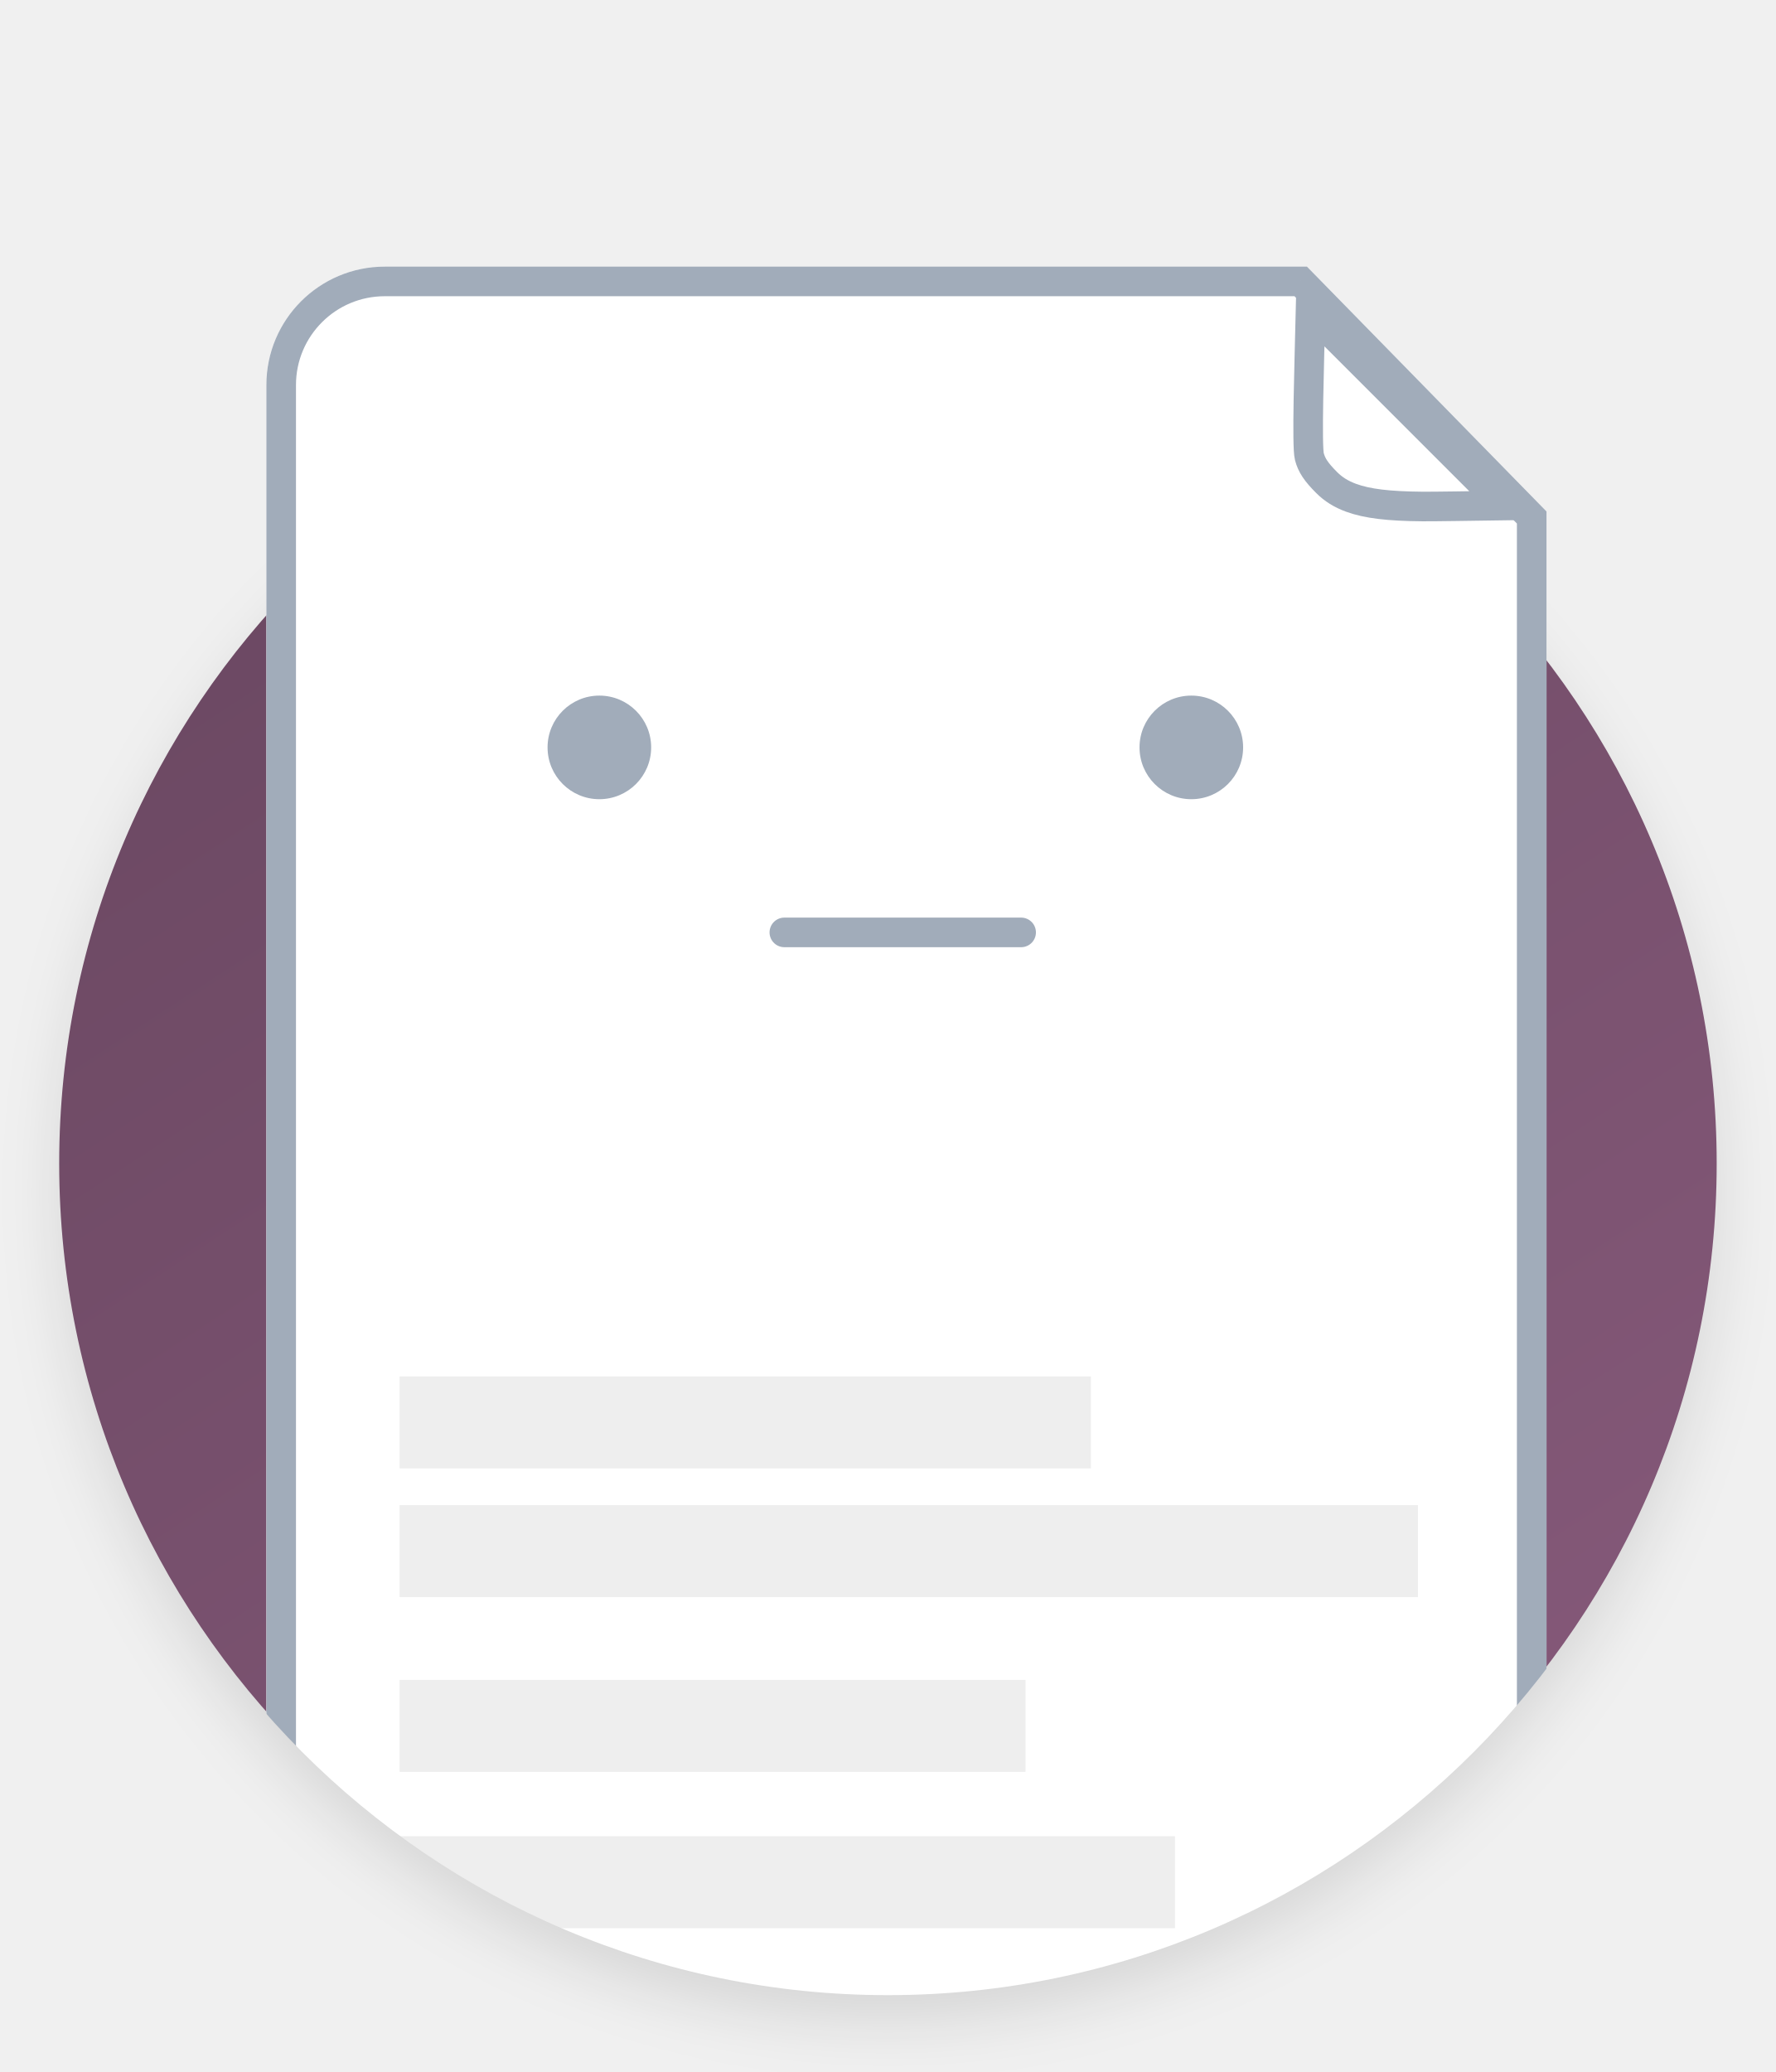
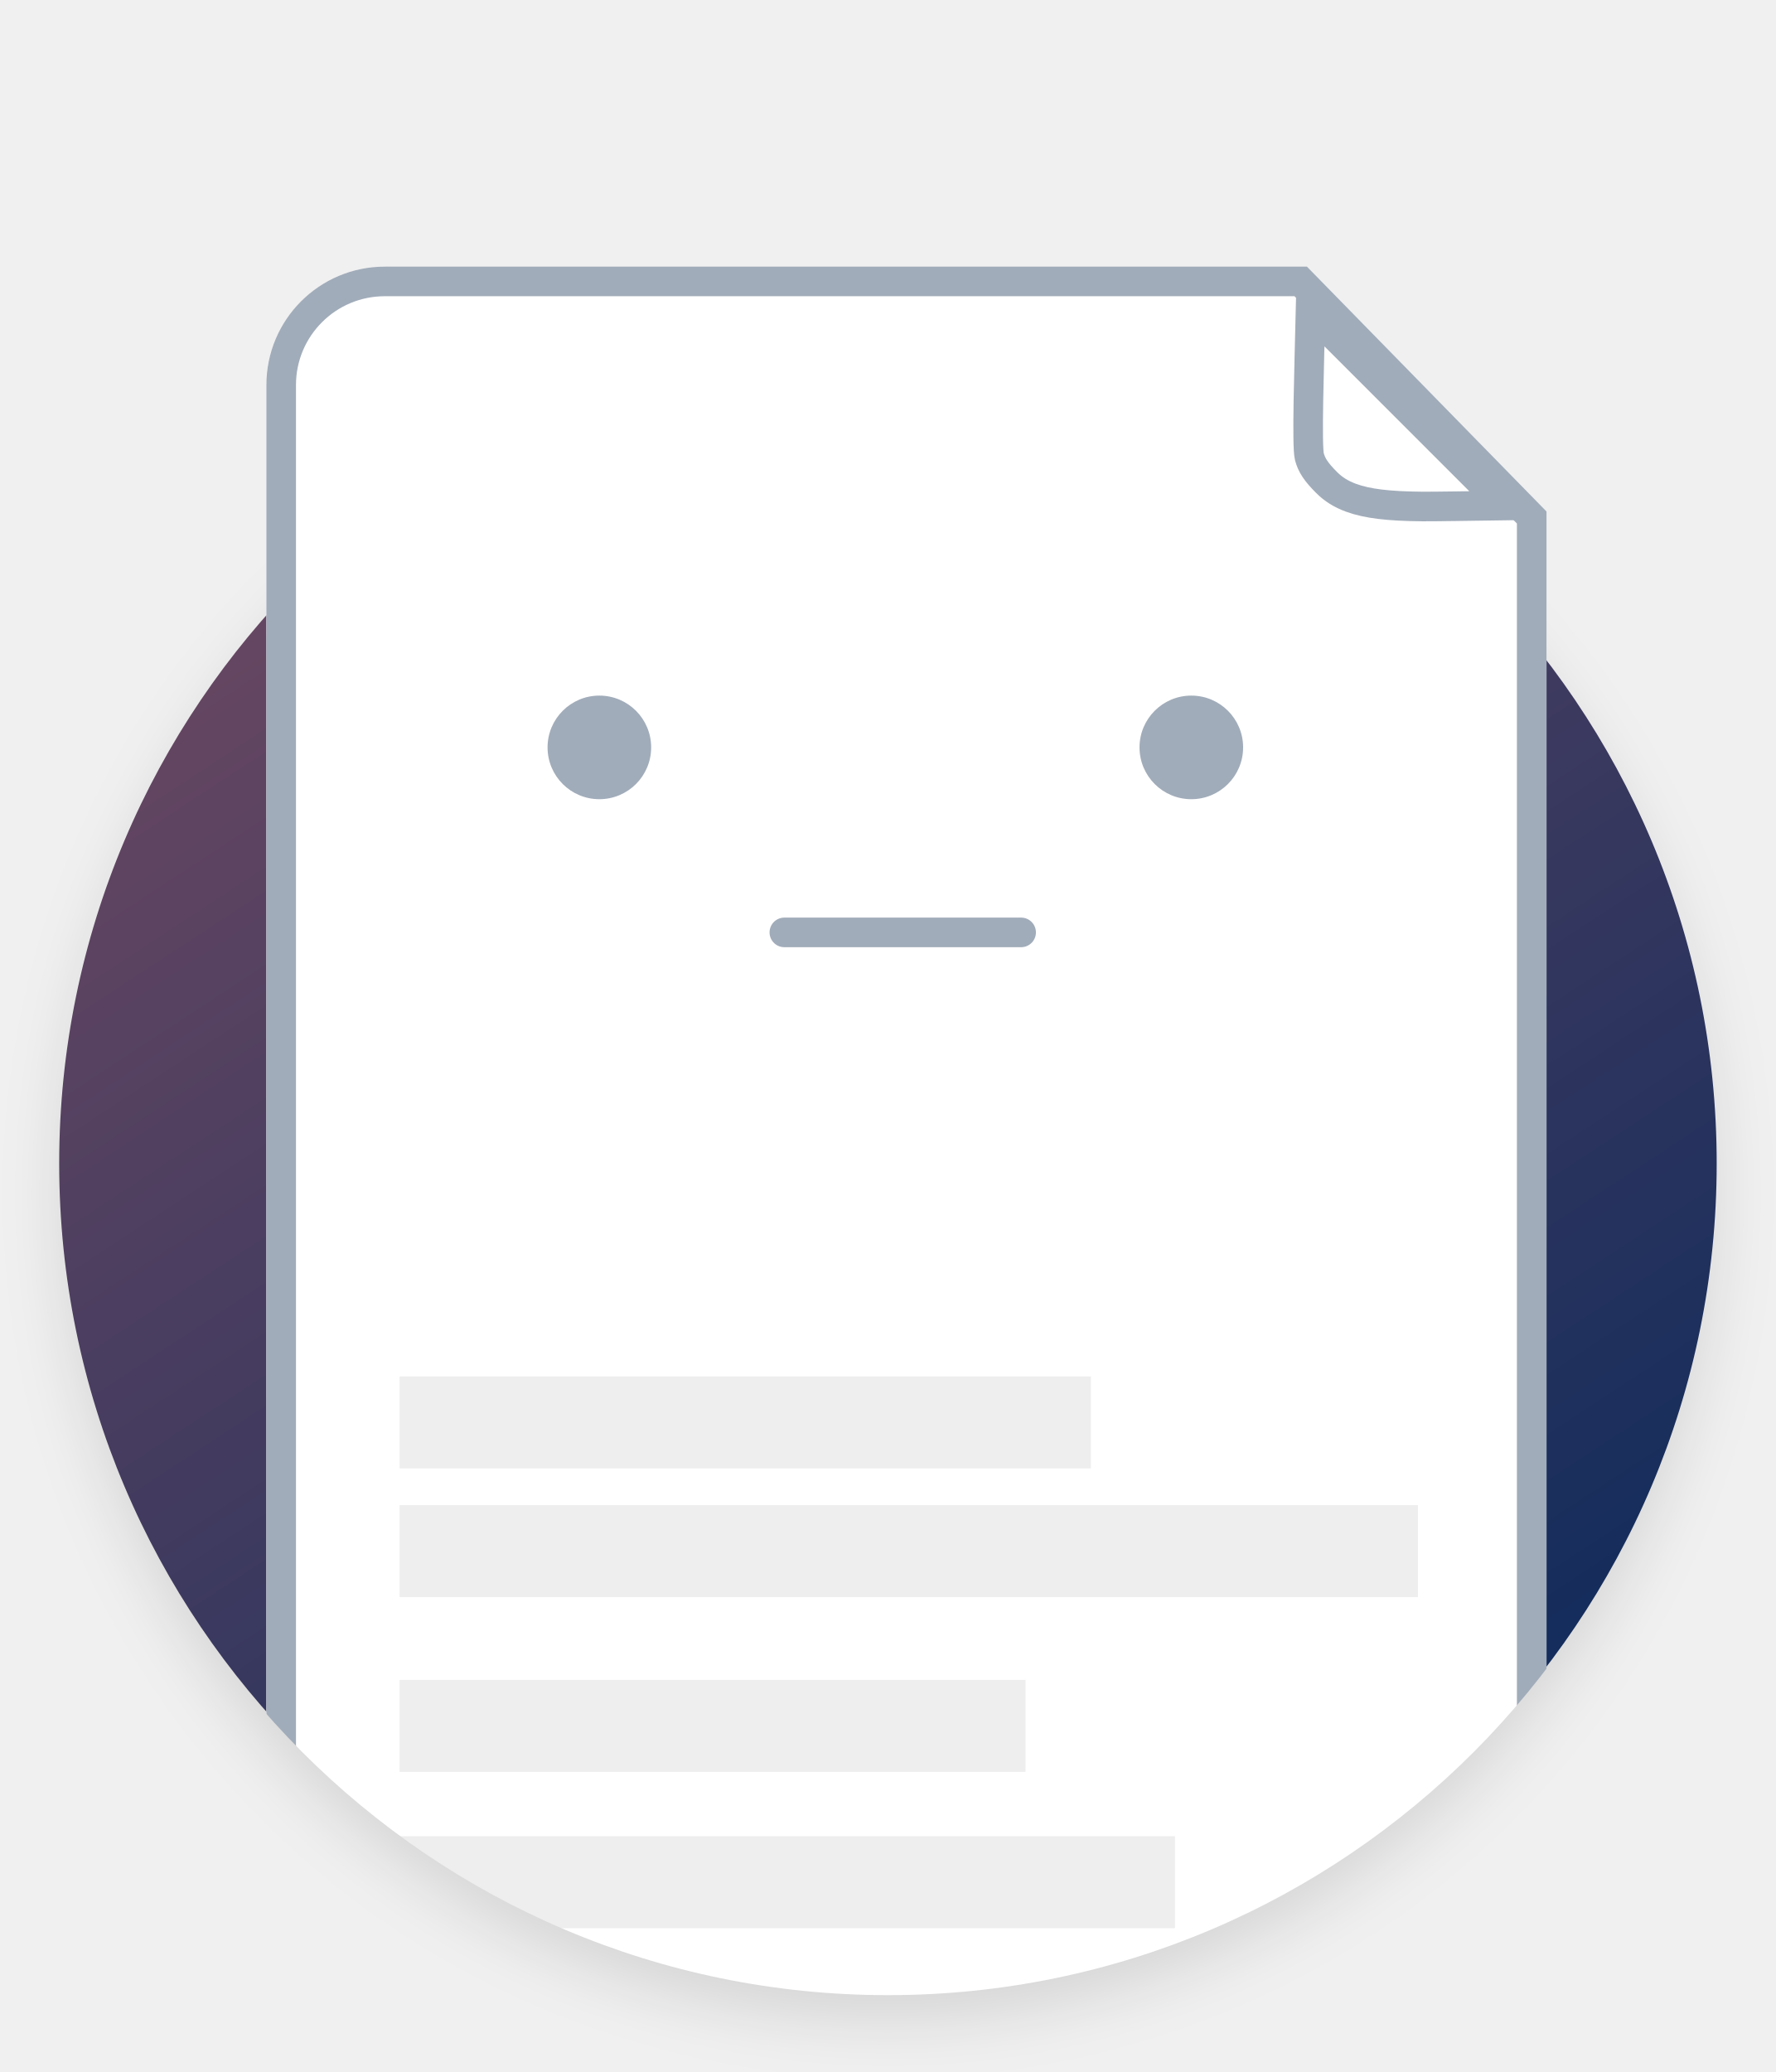
<svg xmlns="http://www.w3.org/2000/svg" xmlns:xlink="http://www.w3.org/1999/xlink" width="120" height="140" viewBox="0 0 120 140">
  <defs>
    <linearGradient id="empty_state_file_neutral-c" x1="91.284%" x2="25.707%" y1="100%" y2="0%">
-       <stop offset="0%" stop-color="#875A7B" />
+       <stop offset="0%" stop-color="#05285B" />
      <stop offset="100%" stop-color="#6B4862" />
    </linearGradient>
    <circle id="empty_state_file_neutral-b" cx="56" cy="66.614" r="56" />
    <filter id="empty_state_file_neutral-a" width="112.5%" height="112.5%" x="-6.2%" y="-4.5%" filterUnits="objectBoundingBox">
      <feOffset dy="2" in="SourceAlpha" result="shadowOffsetOuter1" />
      <feGaussianBlur in="shadowOffsetOuter1" result="shadowBlurOuter1" stdDeviation="2" />
      <feColorMatrix in="shadowBlurOuter1" values="0 0 0 0 0   0 0 0 0 0   0 0 0 0 0  0 0 0 0.106 0" />
    </filter>
    <path id="empty_state_file_neutral-d" d="M56,122.807 C86.928,122.807 112,97.672 112,66.667 C112,59.661 112,37.438 112,0 L0,0 C0,23.774 0,45.996 0,66.667 C0,97.672 25.072,122.807 56,122.807 Z" />
    <path id="empty_state_file_neutral-f" d="M22,6.015 L84.315,6.015 L100.5,22.556 L100.5,114.83 L100.5,114.83 C100.5,124.218 92.889,131.83 83.5,131.83 L31,131.83 L31,131.83 C21.611,131.83 14,124.218 14,114.83 L14,14.015 L14,14.015 C14,9.597 17.582,6.015 22,6.015 Z" />
  </defs>
  <g fill="none" fill-rule="evenodd" transform="translate(4 12)">
    <use fill="#000" filter="url(#empty_state_file_neutral-a)" xlink:href="#empty_state_file_neutral-b" />
    <use fill="url(#empty_state_file_neutral-c)" xlink:href="#empty_state_file_neutral-b" />
    <mask id="empty_state_file_neutral-e" fill="#fff">
      <use xlink:href="#empty_state_file_neutral-d" />
    </mask>
    <g mask="url(#empty_state_file_neutral-e)">
      <use fill="#FFF" xlink:href="#empty_state_file_neutral-f" />
      <path stroke="#A1ACBA" stroke-width="2" d="M99.5,22.964 L83.894,7.015 L22,7.015 C18.134,7.015 15,10.149 15,14.015 L15,114.83 C15,123.666 22.163,130.83 31,130.83 L83.5,130.83 C92.337,130.83 99.5,123.666 99.5,114.83 L99.5,22.964 Z" />
    </g>
    <path stroke="#A1ACBA" stroke-width="2" d="M84.8,27.505 C87.406,25.022 91.415,21.266 91.788,20.627 C92.092,20.105 92.201,19.57 92.201,18.554 C92.201,17.921 92.06,17.314 91.766,16.678 C91.275,15.614 90.368,14.469 88.765,12.838 C88.239,12.302 86.319,10.445 84.8,8.968 L84.8,27.505 Z" mask="url(#empty_state_file_neutral-e)" transform="rotate(135 88.5 18.226)" />
    <g fill="#000" mask="url(#empty_state_file_neutral-e)" opacity=".07">
      <g transform="translate(23 81)">
        <rect width="46.716" height="6.214" />
        <rect width="68.812" height="6.214" y="8.7" />
        <rect width="42.297" height="6.214" y="20.506" />
        <rect width="52.398" height="6.214" y="31.07" />
      </g>
    </g>
    <g transform="translate(33 35)">
      <path stroke="#A1ACBA" stroke-linecap="round" stroke-linejoin="round" stroke-width="2" d="M16,16 L32,16" />
      <circle cx="43.5" cy="3.5" r="3.5" fill="#A1ACBA" />
      <circle cx="3.5" cy="3.5" r="3.5" fill="#A1ACBA" />
    </g>
  </g>
</svg>
